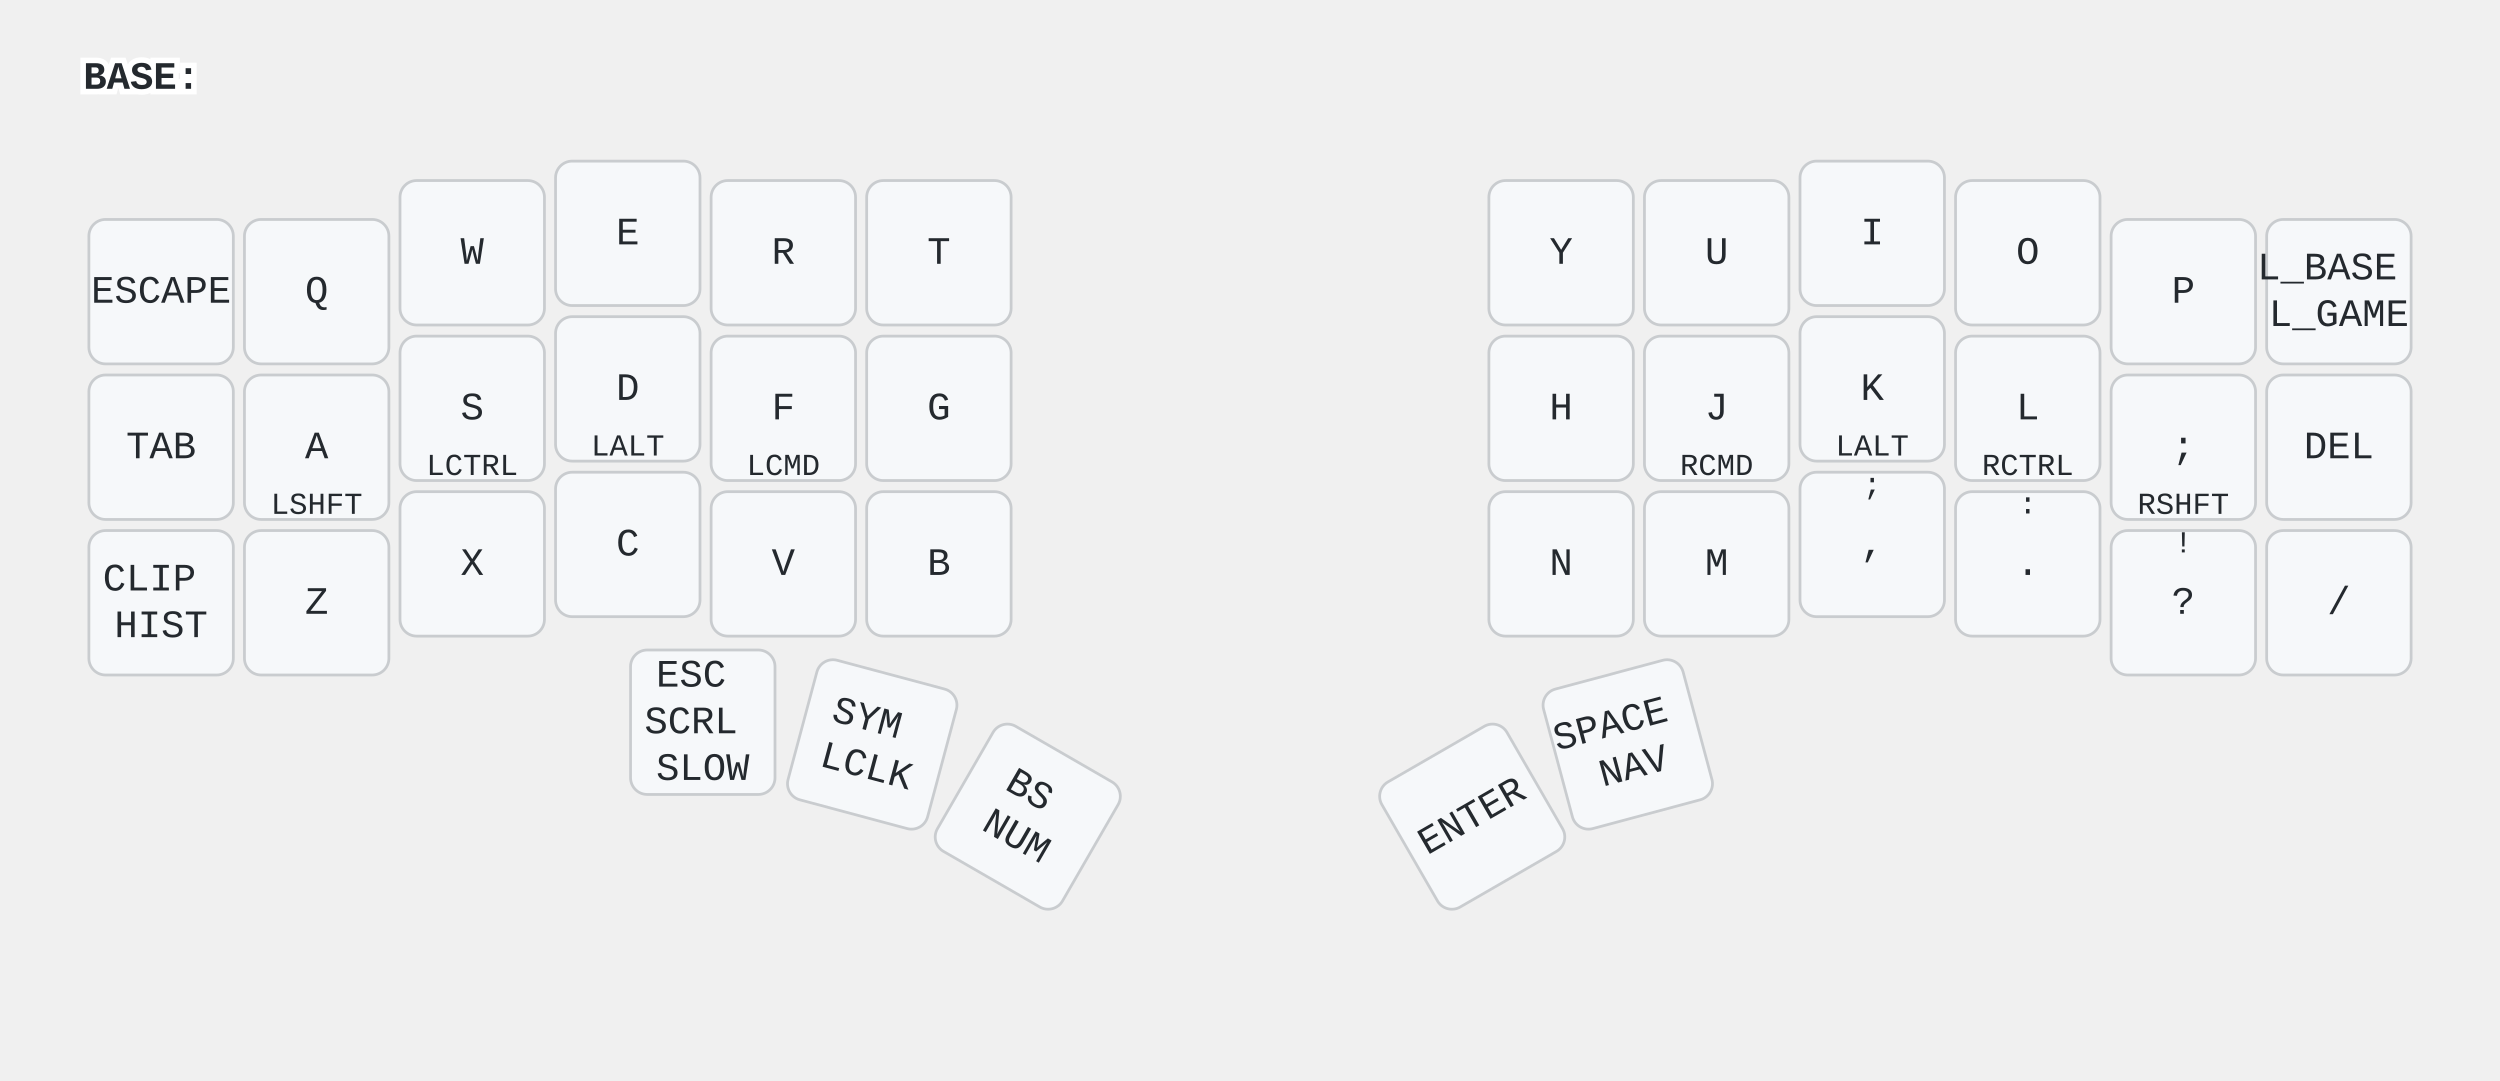
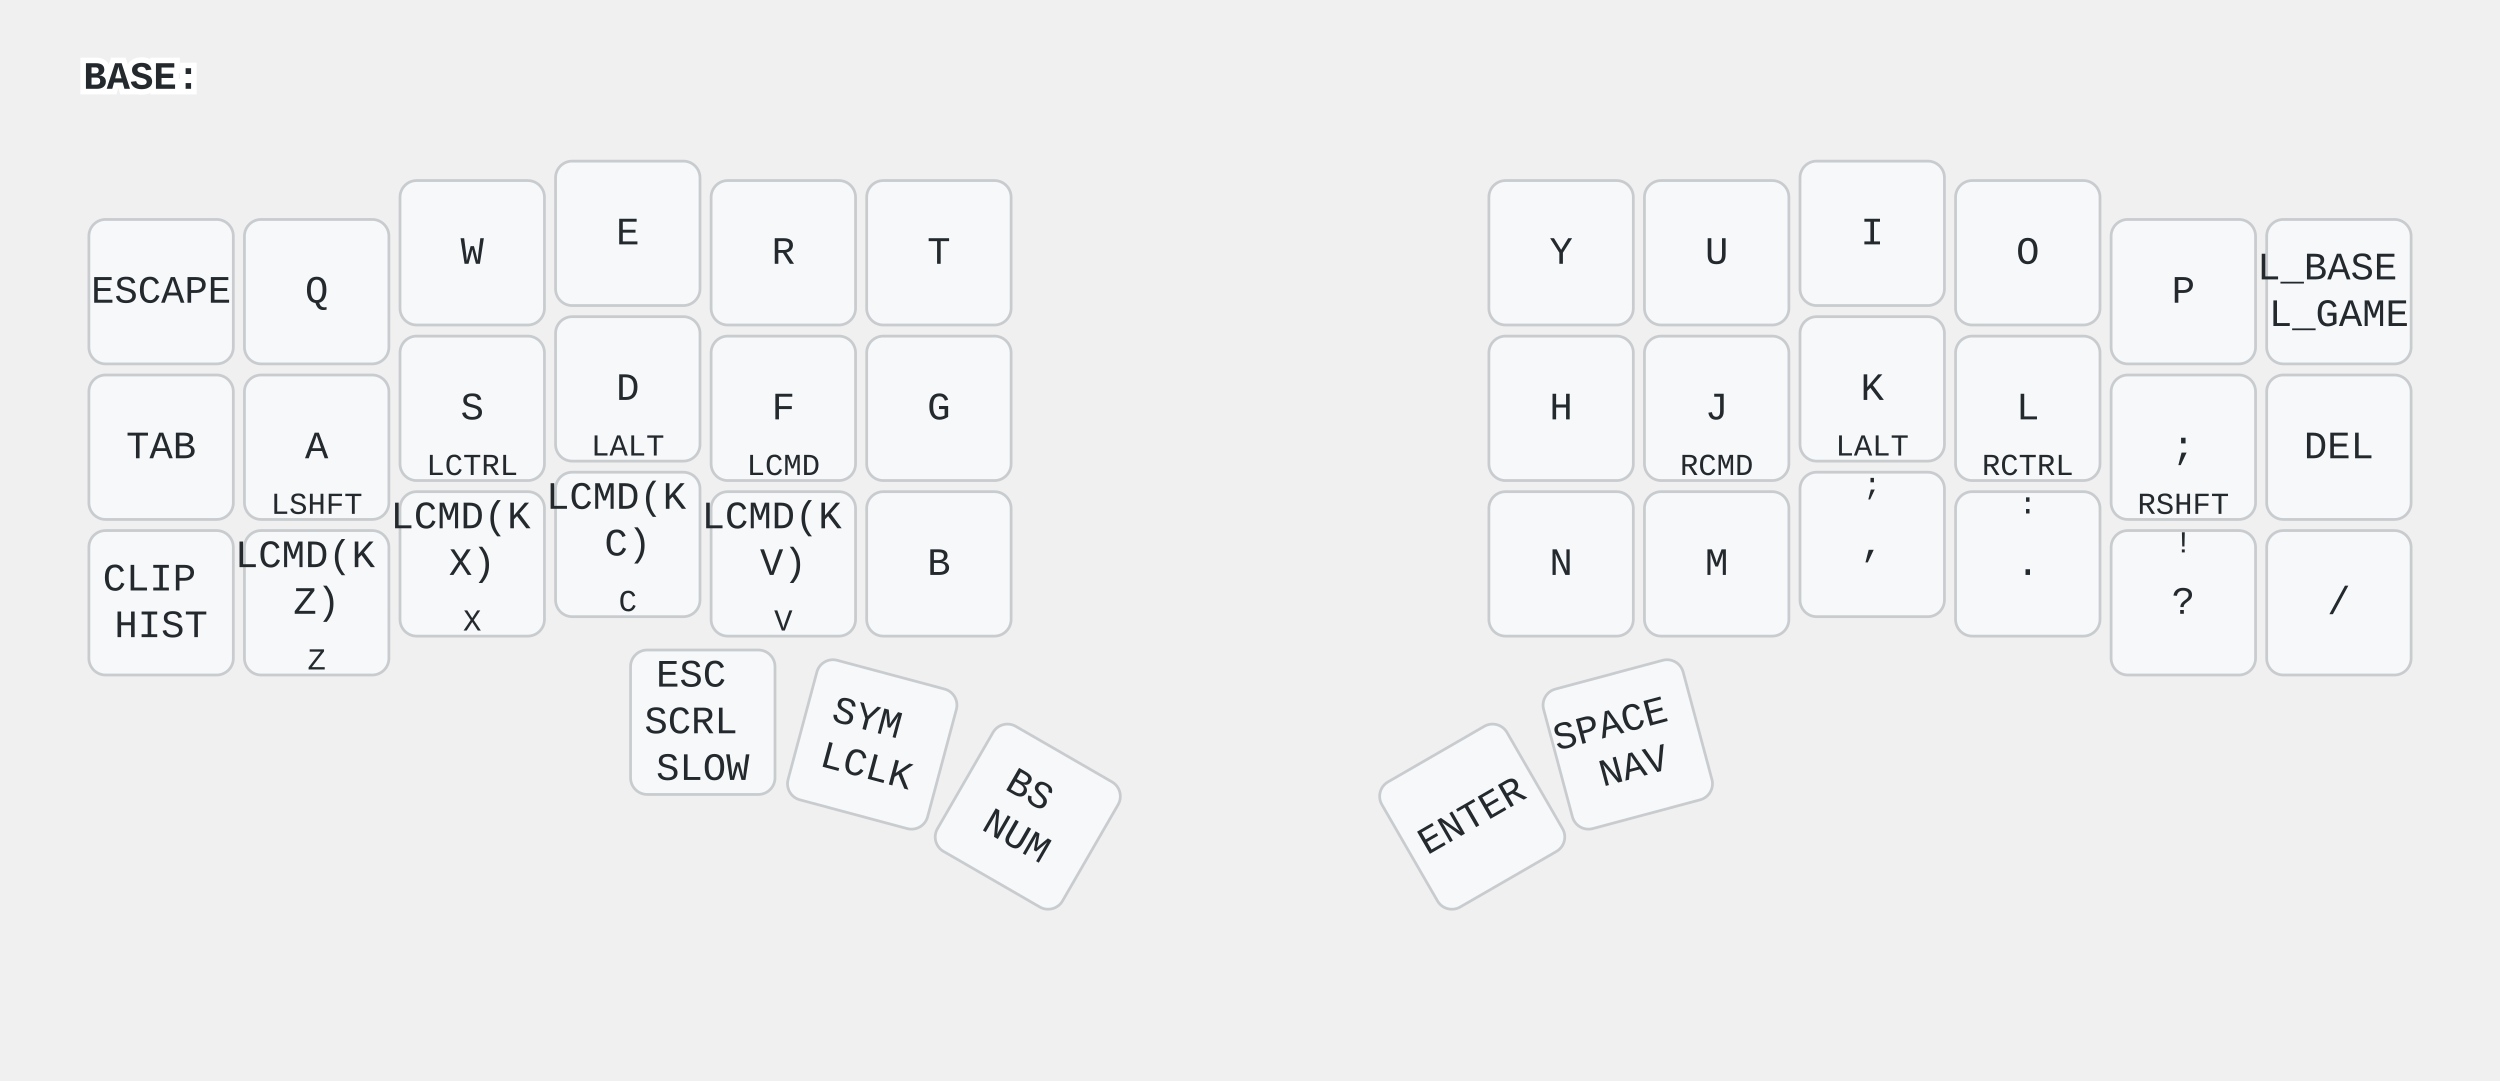
<svg xmlns="http://www.w3.org/2000/svg" width="900" height="389" viewBox="0 0 900 389" class="keymap">
  <style>/* inherit to force styles through use tags */
svg path {
    fill: inherit;
}

/* font and background color specifications */
svg.keymap {
    font-family: SFMono-Regular,Consolas,Liberation Mono,Menlo,monospace;
    font-size: 14px;
    font-kerning: normal;
    text-rendering: optimizeLegibility;
    fill: #24292e;
}

/* default key styling */
rect.key {
    fill: #f6f8fa;
}

rect.key, rect.combo {
    stroke: #c9cccf;
    stroke-width: 1;
}

/* default key side styling, only used is draw_key_sides is set */
rect.side {
    filter: brightness(90%);
}

/* color accent for combo boxes */
rect.combo, rect.combo-separate {
    fill: #cdf;
}

/* color accent for held keys */
rect.held, rect.combo.held {
    fill: #fdd;
}

/* color accent for ghost (optional) keys */
rect.ghost, rect.combo.ghost {
    stroke-dasharray: 4, 4;
    stroke-width: 2;
}

text {
    text-anchor: middle;
    dominant-baseline: middle;
}

/* styling for layer labels */
text.label {
    font-weight: bold;
    text-anchor: start;
    stroke: white;
    stroke-width: 4;
    paint-order: stroke;
}

/* styling for optional footer */
text.footer {
    text-anchor: end;
    dominant-baseline: auto;
    stroke: white;
    stroke-width: 4;
    paint-order: stroke;
}

/* styling for combo tap, and key non-tap label text */
text.combo, text.hold, text.shifted, text.left, text.right {
    font-size: 11px;
}

text.hold {
    text-anchor: middle;
    dominant-baseline: auto;
}

text.shifted {
    text-anchor: middle;
    dominant-baseline: hanging;
}

text.left {
    text-anchor: start;
}

text.right {
    text-anchor: end;
}

text.layer-activator {
    text-decoration: underline;
}

/* styling for hold/shifted label text in combo box */
text.combo.hold, text.combo.shifted, text.combo.left, text.combo.right {
    font-size: 8px;
}

/* lighter symbol for transparent keys */
text.trans {
    fill: #7b7e81;
}

/* styling for combo dendrons */
path.combo {
    stroke-width: 1;
    stroke: gray;
    fill: none;
}

/* Start Tabler Icons Cleanup */
/* cannot use height/width with glyphs */
.icon-tabler &gt; path {
    fill: inherit;
    stroke: inherit;
    stroke-width: 2;
}
/* hide tabler's default box */
.icon-tabler &gt; path[stroke="none"][fill="none"] {
    visibility: hidden;
}
/* End Tabler Icons Cleanup */

@media (prefers-color-scheme: dark) {
svg.keymap { fill: #d1d6db; }
rect.key { fill: #3f4750; }
rect.key, rect.combo { stroke: #60666c; }
rect.combo, rect.combo-separate { fill: #1f3d7a; }
rect.held, rect.combo.held { fill: #854747; }
text.label, text.footer { stroke: black; }
text.trans { fill: #7e8184; }
path.combo { stroke: #7f7f7f; }

}</style>
  <g transform="translate(30, 0)" class="layer-BASE">
    <text x="0" y="28" class="label" id="BASE">BASE:</text>
    <g transform="translate(0, 56)">
      <g transform="translate(28, 49)" class="key keypos-0">
        <rect rx="6" ry="6" x="-26" y="-26" width="52" height="52" class="key" />
        <text x="0" y="0" class="key tap">ESCAPE</text>
      </g>
      <g transform="translate(84, 49)" class="key keypos-1">
        <rect rx="6" ry="6" x="-26" y="-26" width="52" height="52" class="key" />
        <text x="0" y="0" class="key tap">Q</text>
      </g>
      <g transform="translate(140, 35)" class="key keypos-2">
        <rect rx="6" ry="6" x="-26" y="-26" width="52" height="52" class="key" />
        <text x="0" y="0" class="key tap">W</text>
      </g>
      <g transform="translate(196, 28)" class="key keypos-3">
        <rect rx="6" ry="6" x="-26" y="-26" width="52" height="52" class="key" />
        <text x="0" y="0" class="key tap">E</text>
      </g>
      <g transform="translate(252, 35)" class="key keypos-4">
        <rect rx="6" ry="6" x="-26" y="-26" width="52" height="52" class="key" />
        <text x="0" y="0" class="key tap">R</text>
      </g>
      <g transform="translate(308, 35)" class="key keypos-5">
        <rect rx="6" ry="6" x="-26" y="-26" width="52" height="52" class="key" />
        <text x="0" y="0" class="key tap">T</text>
      </g>
      <g transform="translate(532, 35)" class="key keypos-6">
        <rect rx="6" ry="6" x="-26" y="-26" width="52" height="52" class="key" />
        <text x="0" y="0" class="key tap">Y</text>
      </g>
      <g transform="translate(588, 35)" class="key keypos-7">
        <rect rx="6" ry="6" x="-26" y="-26" width="52" height="52" class="key" />
        <text x="0" y="0" class="key tap">U</text>
      </g>
      <g transform="translate(644, 28)" class="key keypos-8">
        <rect rx="6" ry="6" x="-26" y="-26" width="52" height="52" class="key" />
        <text x="0" y="0" class="key tap">I</text>
      </g>
      <g transform="translate(700, 35)" class="key keypos-9">
        <rect rx="6" ry="6" x="-26" y="-26" width="52" height="52" class="key" />
        <text x="0" y="0" class="key tap">O</text>
      </g>
      <g transform="translate(756, 49)" class="key keypos-10">
        <rect rx="6" ry="6" x="-26" y="-26" width="52" height="52" class="key" />
        <text x="0" y="0" class="key tap">P</text>
      </g>
      <g transform="translate(812, 49)" class="key keypos-11">
        <rect rx="6" ry="6" x="-26" y="-26" width="52" height="52" class="key" />
        <text x="0" y="0" class="key tap">
          <tspan x="0" dy="-0.6em">L_BASE</tspan>
          <tspan x="0" dy="1.2em">L_GAME</tspan>
        </text>
      </g>
      <g transform="translate(28, 105)" class="key keypos-12">
        <rect rx="6" ry="6" x="-26" y="-26" width="52" height="52" class="key" />
        <text x="0" y="0" class="key tap">TAB</text>
      </g>
      <g transform="translate(84, 105)" class="key keypos-13">
        <rect rx="6" ry="6" x="-26" y="-26" width="52" height="52" class="key" />
        <text x="0" y="0" class="key tap">A</text>
        <text x="0" y="24" class="key hold">LSHFT</text>
      </g>
      <g transform="translate(140, 91)" class="key keypos-14">
        <rect rx="6" ry="6" x="-26" y="-26" width="52" height="52" class="key" />
        <text x="0" y="0" class="key tap">S</text>
        <text x="0" y="24" class="key hold">LCTRL</text>
      </g>
      <g transform="translate(196, 84)" class="key keypos-15">
        <rect rx="6" ry="6" x="-26" y="-26" width="52" height="52" class="key" />
        <text x="0" y="0" class="key tap">D</text>
        <text x="0" y="24" class="key hold">LALT</text>
      </g>
      <g transform="translate(252, 91)" class="key keypos-16">
        <rect rx="6" ry="6" x="-26" y="-26" width="52" height="52" class="key" />
        <text x="0" y="0" class="key tap">F</text>
        <text x="0" y="24" class="key hold">LCMD</text>
      </g>
      <g transform="translate(308, 91)" class="key keypos-17">
        <rect rx="6" ry="6" x="-26" y="-26" width="52" height="52" class="key" />
        <text x="0" y="0" class="key tap">G</text>
      </g>
      <g transform="translate(532, 91)" class="key keypos-18">
        <rect rx="6" ry="6" x="-26" y="-26" width="52" height="52" class="key" />
        <text x="0" y="0" class="key tap">H</text>
      </g>
      <g transform="translate(588, 91)" class="key keypos-19">
        <rect rx="6" ry="6" x="-26" y="-26" width="52" height="52" class="key" />
        <text x="0" y="0" class="key tap">J</text>
        <text x="0" y="24" class="key hold">RCMD</text>
      </g>
      <g transform="translate(644, 84)" class="key keypos-20">
        <rect rx="6" ry="6" x="-26" y="-26" width="52" height="52" class="key" />
        <text x="0" y="0" class="key tap">K</text>
        <text x="0" y="24" class="key hold">LALT</text>
      </g>
      <g transform="translate(700, 91)" class="key keypos-21">
        <rect rx="6" ry="6" x="-26" y="-26" width="52" height="52" class="key" />
        <text x="0" y="0" class="key tap">L</text>
        <text x="0" y="24" class="key hold">RCTRL</text>
      </g>
      <g transform="translate(756, 105)" class="key keypos-22">
        <rect rx="6" ry="6" x="-26" y="-26" width="52" height="52" class="key" />
        <text x="0" y="0" class="key tap">;</text>
        <text x="0" y="24" class="key hold">RSHFT</text>
      </g>
      <g transform="translate(812, 105)" class="key keypos-23">
        <rect rx="6" ry="6" x="-26" y="-26" width="52" height="52" class="key" />
        <text x="0" y="0" class="key tap">DEL</text>
      </g>
      <g transform="translate(28, 161)" class="key keypos-24">
        <rect rx="6" ry="6" x="-26" y="-26" width="52" height="52" class="key" />
        <text x="0" y="0" class="key tap">
          <tspan x="0" dy="-0.6em">CLIP</tspan>
          <tspan x="0" dy="1.2em">HIST</tspan>
        </text>
      </g>
      <g transform="translate(84, 161)" class="key keypos-25">
        <rect rx="6" ry="6" x="-26" y="-26" width="52" height="52" class="key" />
-         <text x="0" y="0" class="key tap">Z</text>
+         <text x="0" y="0" class="key tap">
+           <tspan x="0" dy="-1.2em">LCMD(K</tspan>
+           <tspan x="0" dy="1.2em">Z)</tspan>
+         </text>
+         <text x="0" y="24" class="key hold">Z</text>
      </g>
      <g transform="translate(140, 147)" class="key keypos-26">
        <rect rx="6" ry="6" x="-26" y="-26" width="52" height="52" class="key" />
-         <text x="0" y="0" class="key tap">X</text>
+         <text x="0" y="0" class="key tap">
+           <tspan x="0" dy="-1.2em">LCMD(K</tspan>
+           <tspan x="0" dy="1.2em">X)</tspan>
+         </text>
+         <text x="0" y="24" class="key hold">X</text>
      </g>
      <g transform="translate(196, 140)" class="key keypos-27">
        <rect rx="6" ry="6" x="-26" y="-26" width="52" height="52" class="key" />
-         <text x="0" y="0" class="key tap">C</text>
+         <text x="0" y="0" class="key tap">
+           <tspan x="0" dy="-1.2em">LCMD(K</tspan>
+           <tspan x="0" dy="1.2em">C)</tspan>
+         </text>
+         <text x="0" y="24" class="key hold">C</text>
      </g>
      <g transform="translate(252, 147)" class="key keypos-28">
        <rect rx="6" ry="6" x="-26" y="-26" width="52" height="52" class="key" />
-         <text x="0" y="0" class="key tap">V</text>
+         <text x="0" y="0" class="key tap">
+           <tspan x="0" dy="-1.2em">LCMD(K</tspan>
+           <tspan x="0" dy="1.2em">V)</tspan>
+         </text>
+         <text x="0" y="24" class="key hold">V</text>
      </g>
      <g transform="translate(308, 147)" class="key keypos-29">
        <rect rx="6" ry="6" x="-26" y="-26" width="52" height="52" class="key" />
        <text x="0" y="0" class="key tap">B</text>
      </g>
      <g transform="translate(532, 147)" class="key keypos-30">
        <rect rx="6" ry="6" x="-26" y="-26" width="52" height="52" class="key" />
        <text x="0" y="0" class="key tap">N</text>
      </g>
      <g transform="translate(588, 147)" class="key keypos-31">
        <rect rx="6" ry="6" x="-26" y="-26" width="52" height="52" class="key" />
        <text x="0" y="0" class="key tap">M</text>
      </g>
      <g transform="translate(644, 140)" class="key keypos-32">
        <rect rx="6" ry="6" x="-26" y="-26" width="52" height="52" class="key" />
        <text x="0" y="0" class="key tap">,</text>
        <text x="0" y="-24" class="key shifted">;</text>
      </g>
      <g transform="translate(700, 147)" class="key keypos-33">
        <rect rx="6" ry="6" x="-26" y="-26" width="52" height="52" class="key" />
        <text x="0" y="0" class="key tap">.</text>
        <text x="0" y="-24" class="key shifted">:</text>
      </g>
      <g transform="translate(756, 161)" class="key keypos-34">
        <rect rx="6" ry="6" x="-26" y="-26" width="52" height="52" class="key" />
        <text x="0" y="0" class="key tap">?</text>
        <text x="0" y="-24" class="key shifted">!</text>
      </g>
      <g transform="translate(812, 161)" class="key keypos-35">
        <rect rx="6" ry="6" x="-26" y="-26" width="52" height="52" class="key" />
        <text x="0" y="0" class="key tap">/</text>
      </g>
      <g transform="translate(223, 204)" class="key keypos-36">
        <rect rx="6" ry="6" x="-26" y="-26" width="52" height="52" class="key" />
        <text x="0" y="0" class="key tap">
          <tspan x="0" dy="-1.2em">ESC</tspan>
          <tspan x="0" dy="1.2em">SCRL</tspan>
          <tspan x="0" dy="1.2em">SLOW</tspan>
        </text>
      </g>
      <g transform="translate(284, 212) rotate(15.0)" class="key keypos-37">
        <rect rx="6" ry="6" x="-26" y="-26" width="52" height="52" class="key" />
        <text x="0" y="0" class="key tap">
          <tspan x="0" dy="-0.6em">SYM</tspan>
          <tspan x="0" dy="1.2em">LCLK</tspan>
        </text>
      </g>
      <g transform="translate(340, 238) rotate(30.0)" class="key keypos-38">
        <rect rx="6" ry="6" x="-26" y="-26" width="52" height="52" class="key" />
        <text x="0" y="0" class="key tap">
          <tspan x="0" dy="-0.6em">BS</tspan>
          <tspan x="0" dy="1.2em">NUM</tspan>
        </text>
      </g>
      <g transform="translate(500, 238) rotate(-30.0)" class="key keypos-39">
        <rect rx="6" ry="6" x="-26" y="-26" width="52" height="52" class="key" />
        <text x="0" y="0" class="key tap">ENTER</text>
      </g>
      <g transform="translate(556, 212) rotate(-15.0)" class="key keypos-40">
        <rect rx="6" ry="6" x="-26" y="-26" width="52" height="52" class="key" />
        <text x="0" y="0" class="key tap">
          <tspan x="0" dy="-0.6em">SPACE</tspan>
          <tspan x="0" dy="1.2em">NAV</tspan>
        </text>
      </g>
    </g>
  </g>
</svg>
